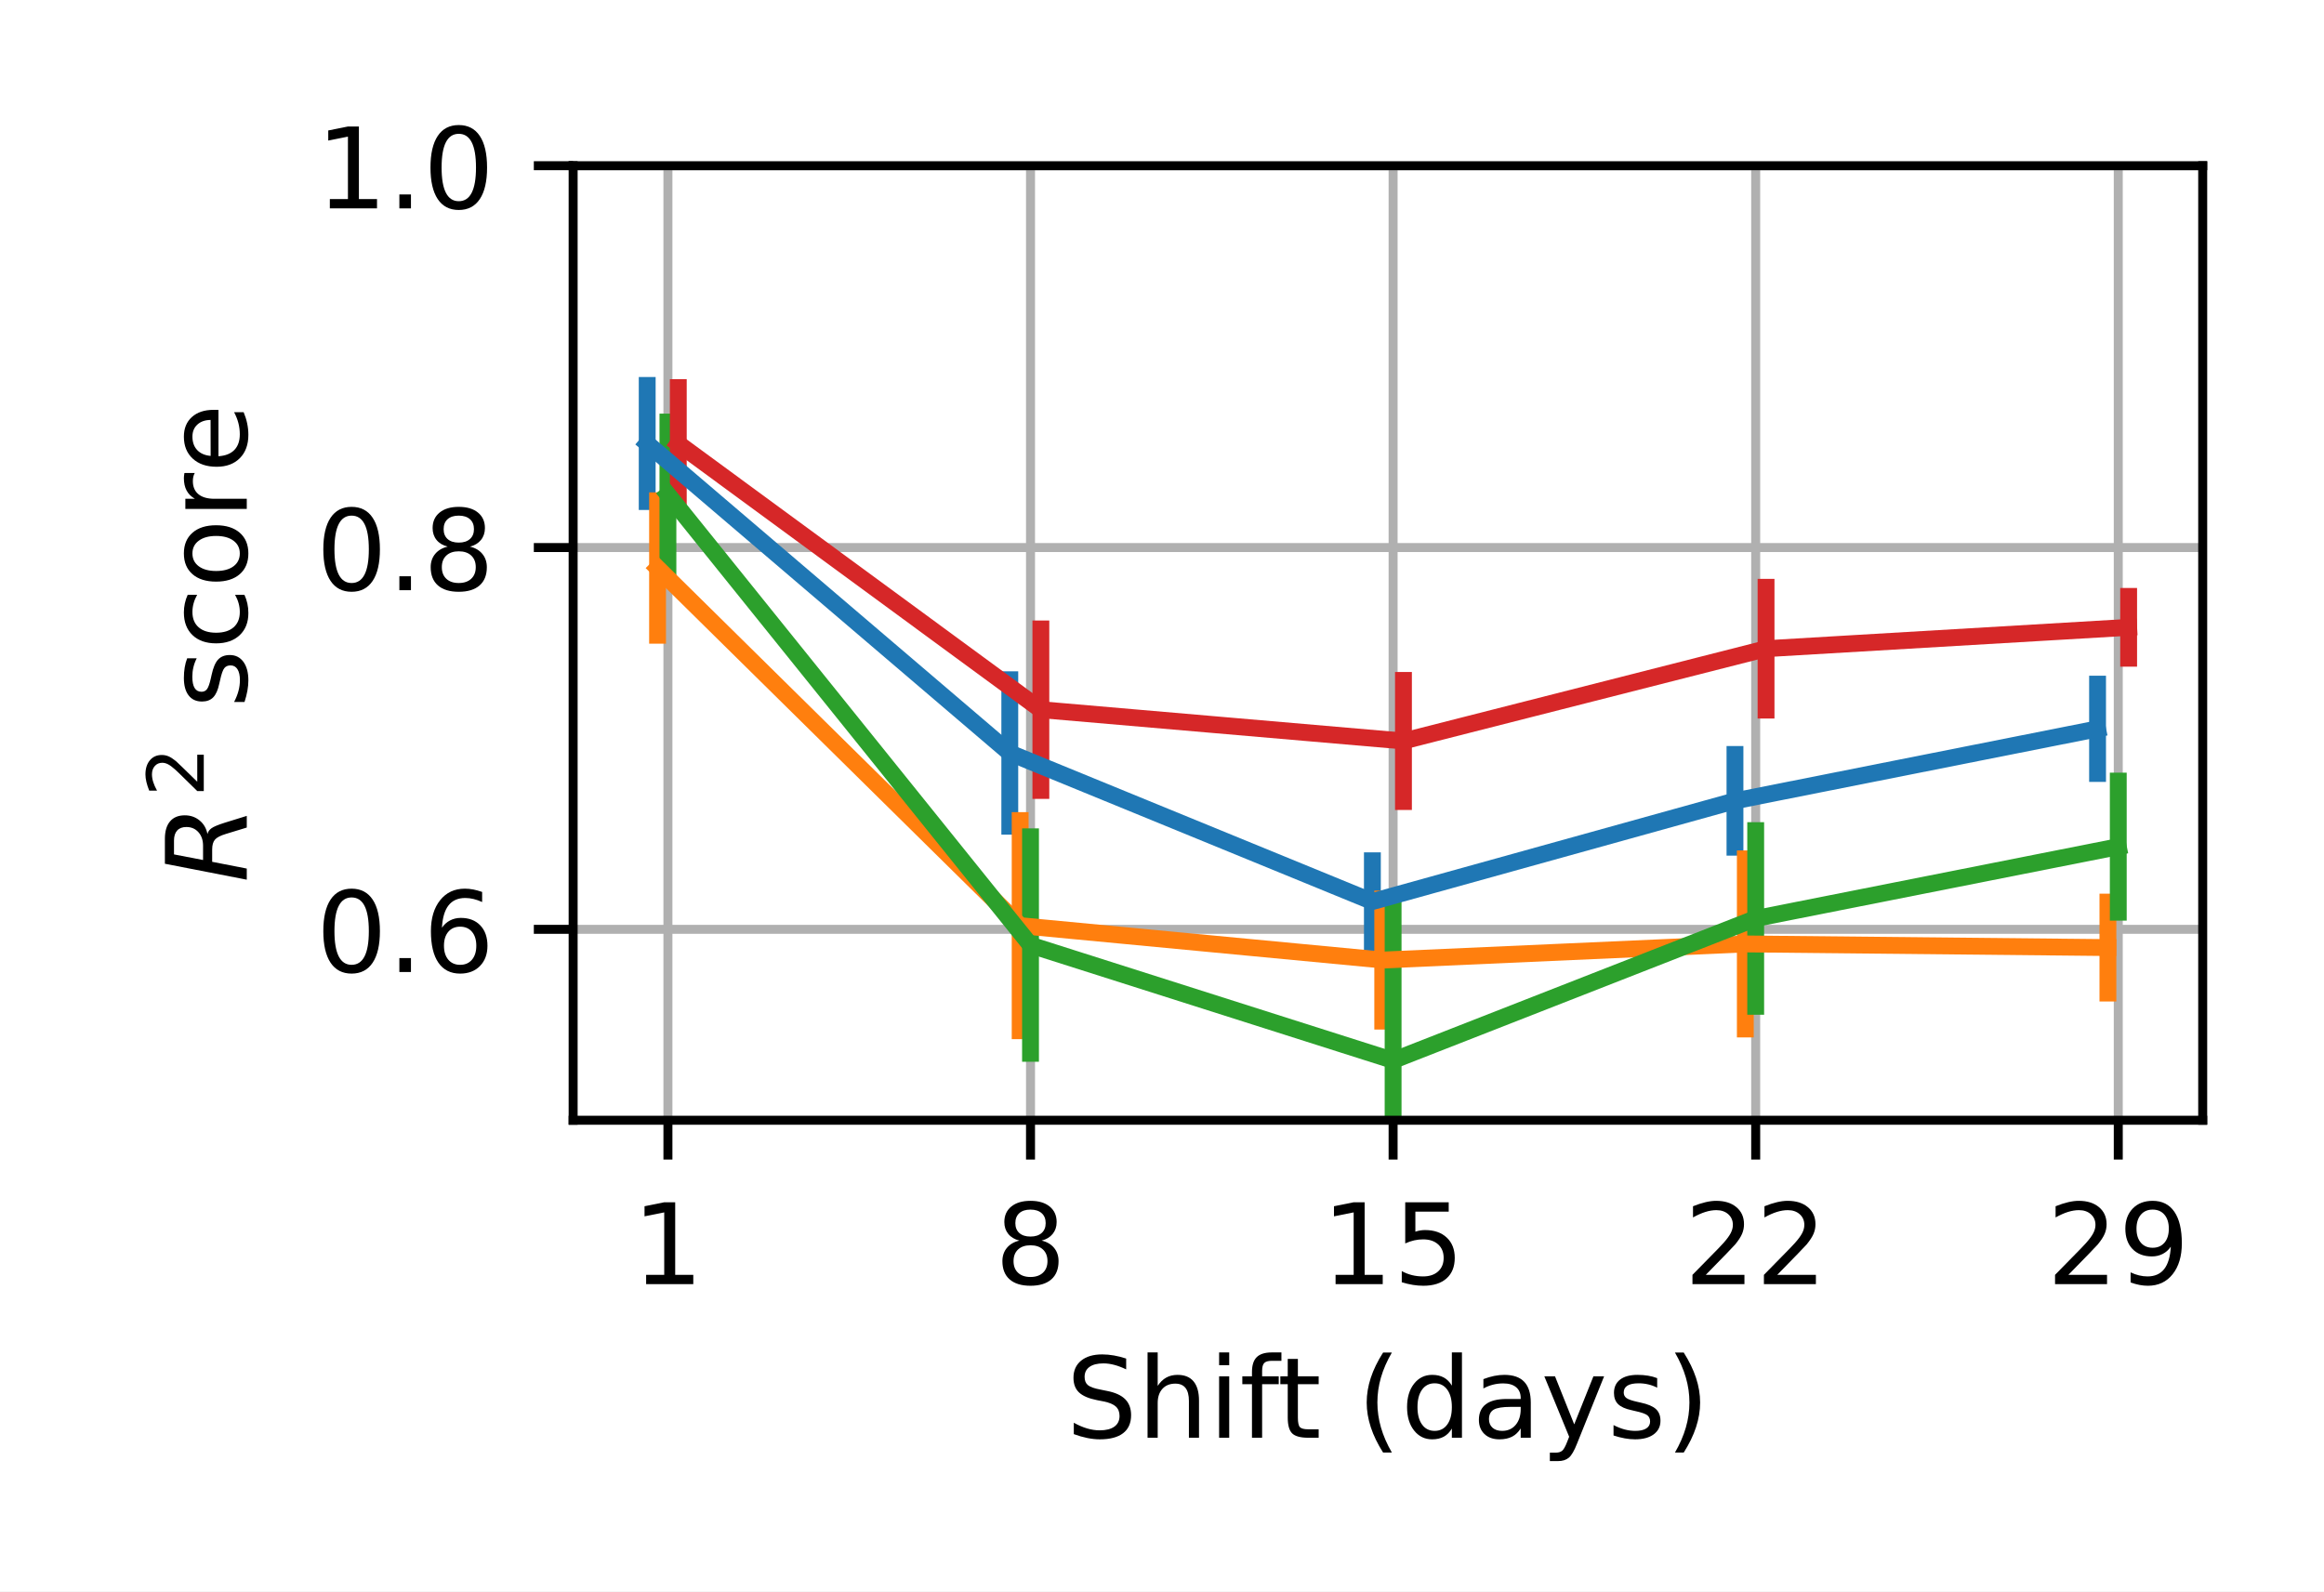
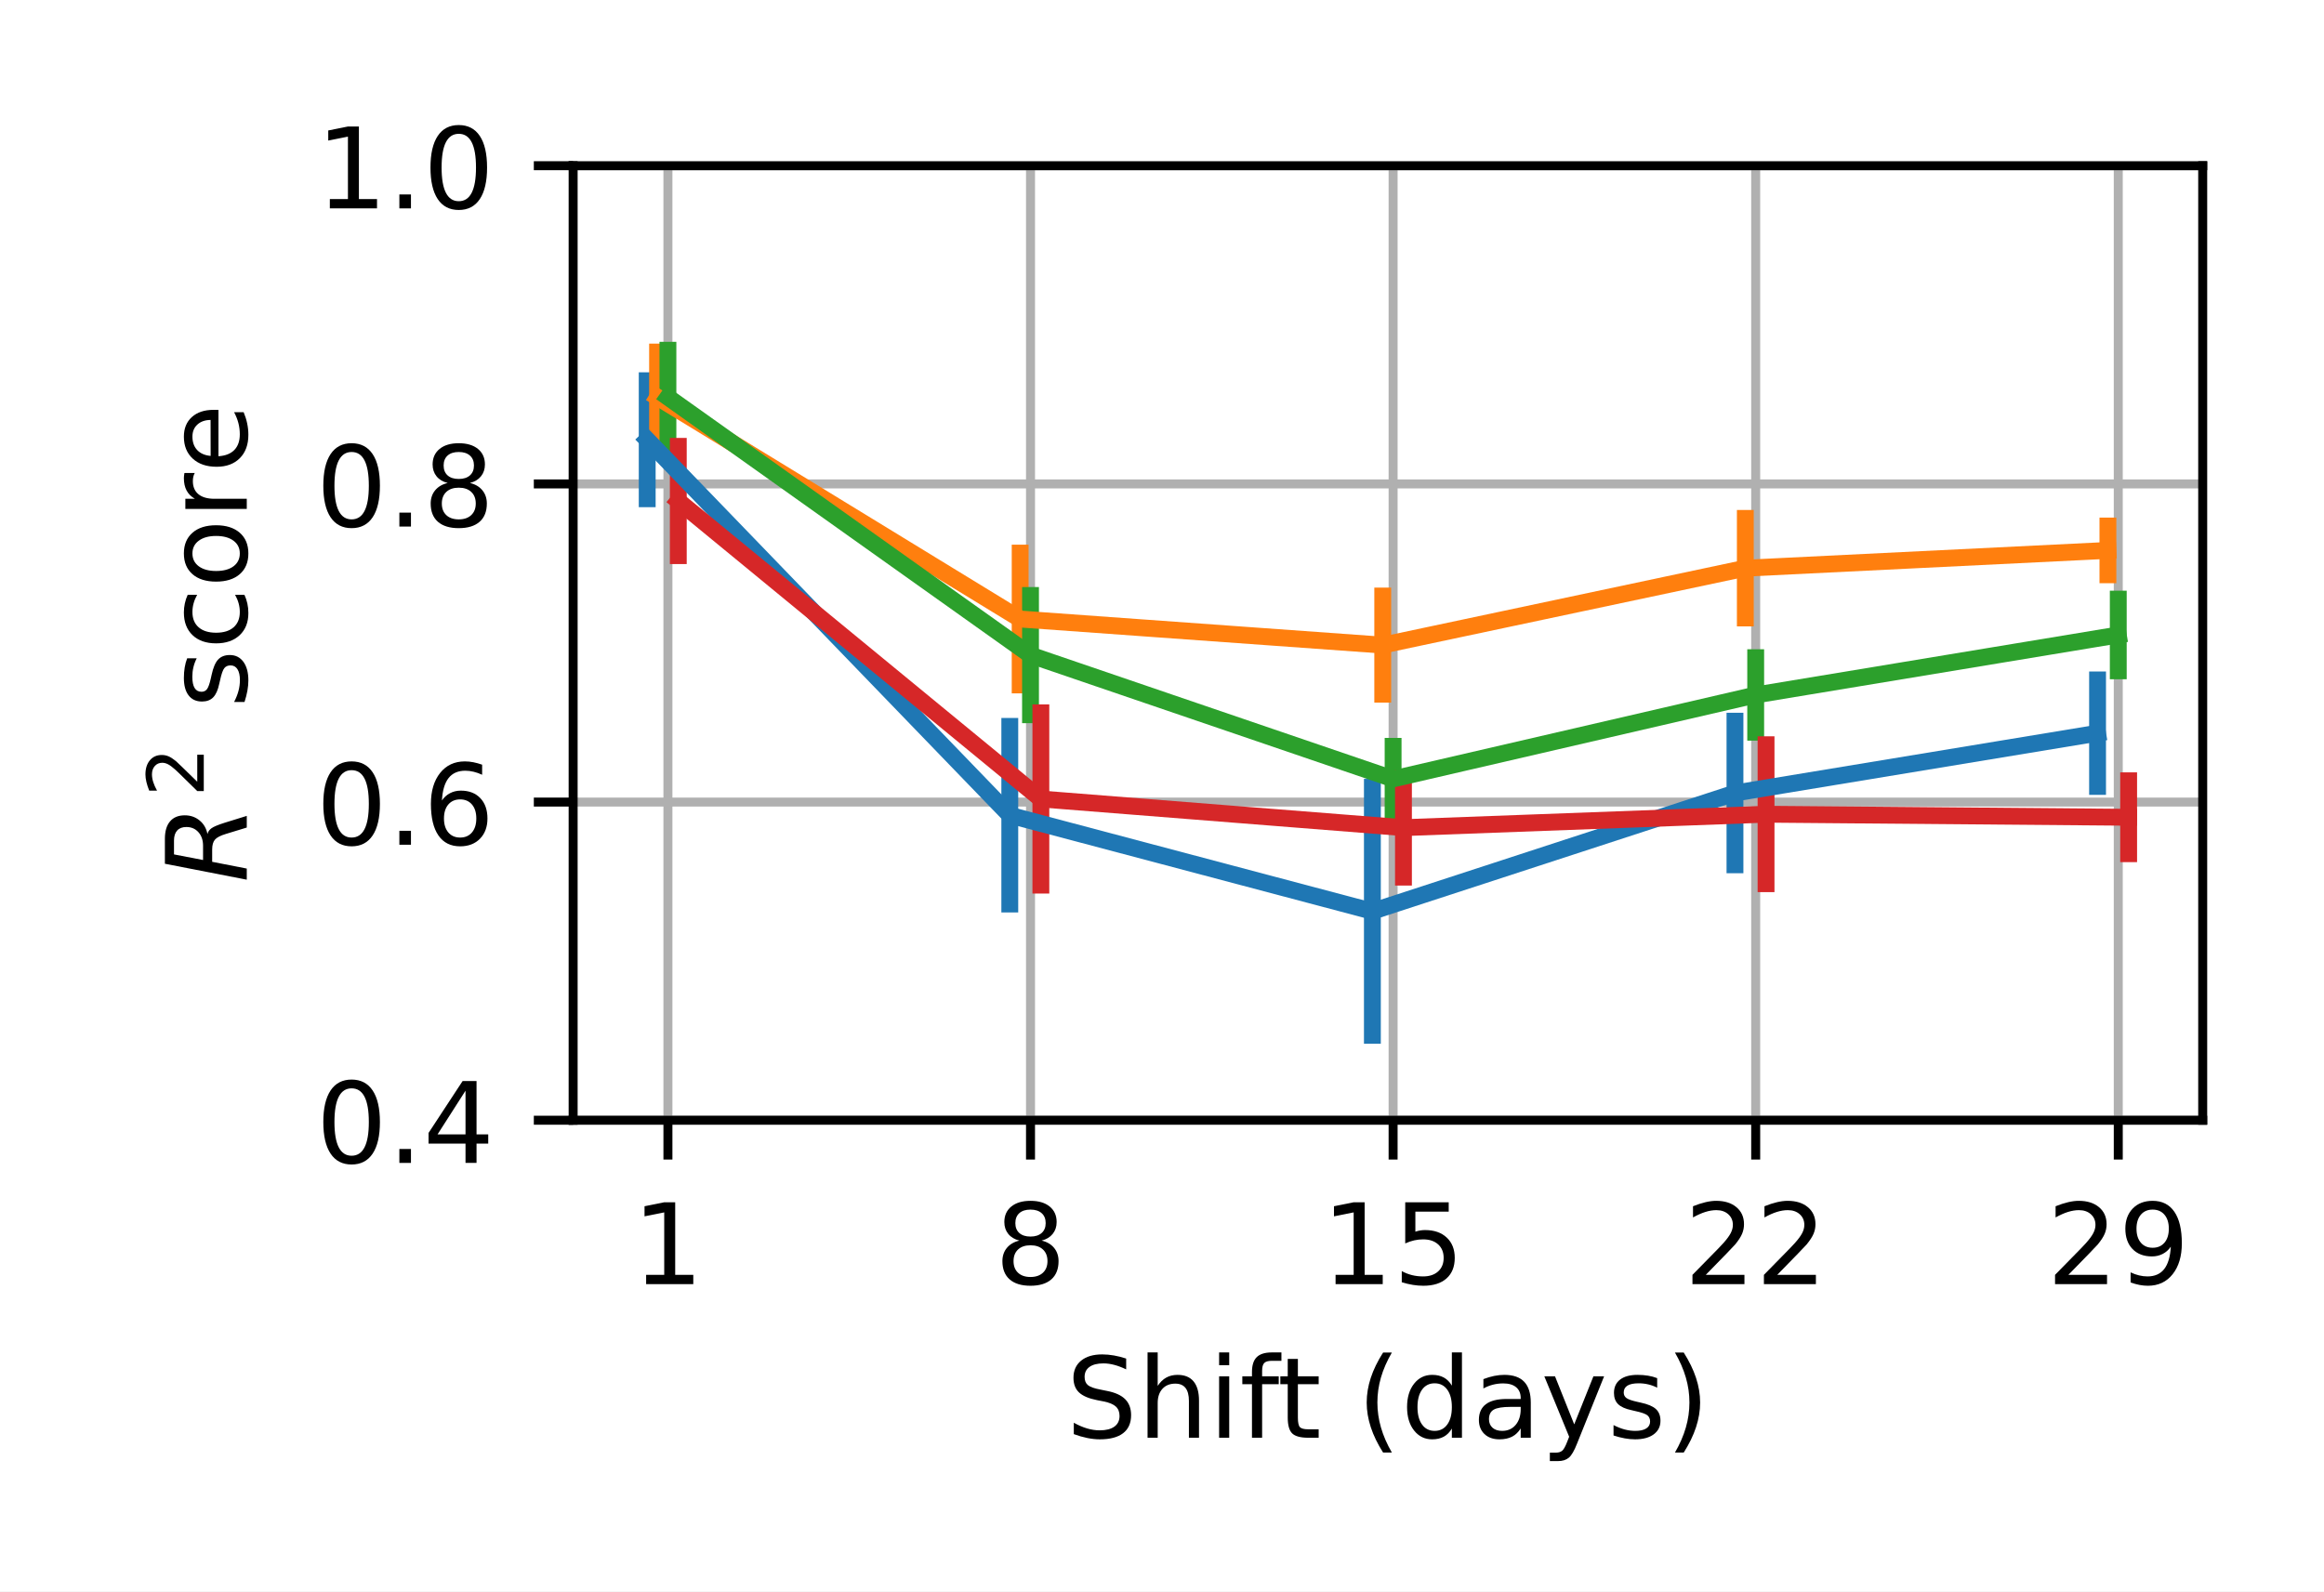
<svg xmlns="http://www.w3.org/2000/svg" xmlns:xlink="http://www.w3.org/1999/xlink" height="141.732pt" version="1.1" viewBox="0 0 206.929 141.732" width="206.929pt">
  <defs>
    <style type="text/css">*{stroke-linecap:butt;stroke-linejoin:round;}</style>
  </defs>
  <g id="figure_1">
    <g id="patch_1">
      <path d="M 0 141.732  L 206.929 141.732  L 206.929 0  L 0 0  z " style="fill:#ffffff;" />
    </g>
    <g id="axes_1">
      <g id="patch_2">
        <path d="M 51.032 99.772  L 196.129 99.772  L 196.129 14.76  L 51.032 14.76  z " style="fill:#ffffff;" />
      </g>
      <g id="matplotlib.axis_1">
        <g id="xtick_1">
          <g id="line2d_1">
-             <path clip-path="url(#p88f345017f)" d="M 59.472 99.772  L 59.472 14.76  " style="fill:none;stroke:#b0b0b0;stroke-linecap:square;stroke-width:0.8;" />
+             <path clip-path="url(#pc7d1a61926)" d="M 59.472 99.772  L 59.472 14.76  " style="fill:none;stroke:#b0b0b0;stroke-linecap:square;stroke-width:0.8;" />
          </g>
          <g id="line2d_2">
            <defs>
-               <path d="M 0 0  L 0 3.5  " id="m14a8cec71d" style="stroke:#000000;stroke-width:0.8;" />
+               <path d="M 0 0  L 0 3.5  " id="mc1311c2b1c" style="stroke:#000000;stroke-width:0.8;" />
            </defs>
            <g>
-               <use style="stroke:#000000;stroke-width:0.8;" x="59.472" xlink:href="#m14a8cec71d" y="99.772" />
+               <use style="stroke:#000000;stroke-width:0.8;" x="59.472" xlink:href="#mc1311c2b1c" y="99.772" />
            </g>
          </g>
          <g id="text_1">
            <g transform="translate(56.29092 114.3707)scale(0.1 -0.1)">
              <defs>
                <path d="M 794 531  L 1825 531  L 1825 4091  L 703 3866  L 703 4441  L 1819 4666  L 2450 4666  L 2450 531  L 3481 531  L 3481 0  L 794 0  L 794 531  z " id="DejaVuSans-31" transform="scale(0.015625)" />
              </defs>
              <use xlink:href="#DejaVuSans-31" />
            </g>
          </g>
        </g>
        <g id="xtick_2">
          <g id="line2d_3">
-             <path clip-path="url(#p88f345017f)" d="M 91.757 99.772  L 91.757 14.76  " style="fill:none;stroke:#b0b0b0;stroke-linecap:square;stroke-width:0.8;" />
+             <path clip-path="url(#pc7d1a61926)" d="M 91.757 99.772  L 91.757 14.76  " style="fill:none;stroke:#b0b0b0;stroke-linecap:square;stroke-width:0.8;" />
          </g>
          <g id="line2d_4">
            <g>
-               <use style="stroke:#000000;stroke-width:0.8;" x="91.757" xlink:href="#m14a8cec71d" y="99.772" />
+               <use style="stroke:#000000;stroke-width:0.8;" x="91.757" xlink:href="#mc1311c2b1c" y="99.772" />
            </g>
          </g>
          <g id="text_2">
            <g transform="translate(88.57572 114.3707)scale(0.1 -0.1)">
              <defs>
                <path d="M 2034 2216  Q 1584 2216 1326 1975  Q 1069 1734 1069 1313  Q 1069 891 1326 650  Q 1584 409 2034 409  Q 2484 409 2743 651  Q 3003 894 3003 1313  Q 3003 1734 2745 1975  Q 2488 2216 2034 2216  z M 1403 2484  Q 997 2584 770 2862  Q 544 3141 544 3541  Q 544 4100 942 4425  Q 1341 4750 2034 4750  Q 2731 4750 3128 4425  Q 3525 4100 3525 3541  Q 3525 3141 3298 2862  Q 3072 2584 2669 2484  Q 3125 2378 3379 2068  Q 3634 1759 3634 1313  Q 3634 634 3220 271  Q 2806 -91 2034 -91  Q 1263 -91 848 271  Q 434 634 434 1313  Q 434 1759 690 2068  Q 947 2378 1403 2484  z M 1172 3481  Q 1172 3119 1398 2916  Q 1625 2713 2034 2713  Q 2441 2713 2670 2916  Q 2900 3119 2900 3481  Q 2900 3844 2670 4047  Q 2441 4250 2034 4250  Q 1625 4250 1398 4047  Q 1172 3844 1172 3481  z " id="DejaVuSans-38" transform="scale(0.015625)" />
              </defs>
              <use xlink:href="#DejaVuSans-38" />
            </g>
          </g>
        </g>
        <g id="xtick_3">
          <g id="line2d_5">
-             <path clip-path="url(#p88f345017f)" d="M 124.042 99.772  L 124.042 14.76  " style="fill:none;stroke:#b0b0b0;stroke-linecap:square;stroke-width:0.8;" />
+             <path clip-path="url(#pc7d1a61926)" d="M 124.042 99.772  L 124.042 14.76  " style="fill:none;stroke:#b0b0b0;stroke-linecap:square;stroke-width:0.8;" />
          </g>
          <g id="line2d_6">
            <g>
-               <use style="stroke:#000000;stroke-width:0.8;" x="124.042" xlink:href="#m14a8cec71d" y="99.772" />
+               <use style="stroke:#000000;stroke-width:0.8;" x="124.042" xlink:href="#mc1311c2b1c" y="99.772" />
            </g>
          </g>
          <g id="text_3">
            <g transform="translate(117.6793 114.3707)scale(0.1 -0.1)">
              <defs>
                <path d="M 691 4666  L 3169 4666  L 3169 4134  L 1269 4134  L 1269 2991  Q 1406 3038 1543 3061  Q 1681 3084 1819 3084  Q 2600 3084 3056 2656  Q 3513 2228 3513 1497  Q 3513 744 3044 326  Q 2575 -91 1722 -91  Q 1428 -91 1123 -41  Q 819 9 494 109  L 494 744  Q 775 591 1075 516  Q 1375 441 1709 441  Q 2250 441 2565 725  Q 2881 1009 2881 1497  Q 2881 1984 2565 2268  Q 2250 2553 1709 2553  Q 1456 2553 1204 2497  Q 953 2441 691 2322  L 691 4666  z " id="DejaVuSans-35" transform="scale(0.015625)" />
              </defs>
              <use xlink:href="#DejaVuSans-31" />
              <use x="63.623" xlink:href="#DejaVuSans-35" />
            </g>
          </g>
        </g>
        <g id="xtick_4">
          <g id="line2d_7">
-             <path clip-path="url(#p88f345017f)" d="M 156.327 99.772  L 156.327 14.76  " style="fill:none;stroke:#b0b0b0;stroke-linecap:square;stroke-width:0.8;" />
+             <path clip-path="url(#pc7d1a61926)" d="M 156.327 99.772  L 156.327 14.76  " style="fill:none;stroke:#b0b0b0;stroke-linecap:square;stroke-width:0.8;" />
          </g>
          <g id="line2d_8">
            <g>
-               <use style="stroke:#000000;stroke-width:0.8;" x="156.327" xlink:href="#m14a8cec71d" y="99.772" />
+               <use style="stroke:#000000;stroke-width:0.8;" x="156.327" xlink:href="#mc1311c2b1c" y="99.772" />
            </g>
          </g>
          <g id="text_4">
            <g transform="translate(149.9641 114.3707)scale(0.1 -0.1)">
              <defs>
                <path d="M 1228 531  L 3431 531  L 3431 0  L 469 0  L 469 531  Q 828 903 1448 1529  Q 2069 2156 2228 2338  Q 2531 2678 2651 2914  Q 2772 3150 2772 3378  Q 2772 3750 2511 3984  Q 2250 4219 1831 4219  Q 1534 4219 1204 4116  Q 875 4013 500 3803  L 500 4441  Q 881 4594 1212 4672  Q 1544 4750 1819 4750  Q 2544 4750 2975 4387  Q 3406 4025 3406 3419  Q 3406 3131 3298 2873  Q 3191 2616 2906 2266  Q 2828 2175 2409 1742  Q 1991 1309 1228 531  z " id="DejaVuSans-32" transform="scale(0.015625)" />
              </defs>
              <use xlink:href="#DejaVuSans-32" />
              <use x="63.623" xlink:href="#DejaVuSans-32" />
            </g>
          </g>
        </g>
        <g id="xtick_5">
          <g id="line2d_9">
-             <path clip-path="url(#p88f345017f)" d="M 188.611 99.772  L 188.611 14.76  " style="fill:none;stroke:#b0b0b0;stroke-linecap:square;stroke-width:0.8;" />
+             <path clip-path="url(#pc7d1a61926)" d="M 188.611 99.772  L 188.611 14.76  " style="fill:none;stroke:#b0b0b0;stroke-linecap:square;stroke-width:0.8;" />
          </g>
          <g id="line2d_10">
            <g>
-               <use style="stroke:#000000;stroke-width:0.8;" x="188.611" xlink:href="#m14a8cec71d" y="99.772" />
+               <use style="stroke:#000000;stroke-width:0.8;" x="188.611" xlink:href="#mc1311c2b1c" y="99.772" />
            </g>
          </g>
          <g id="text_5">
            <g transform="translate(182.2489 114.3707)scale(0.1 -0.1)">
              <defs>
                <path d="M 703 97  L 703 672  Q 941 559 1184 500  Q 1428 441 1663 441  Q 2288 441 2617 861  Q 2947 1281 2994 2138  Q 2813 1869 2534 1725  Q 2256 1581 1919 1581  Q 1219 1581 811 2004  Q 403 2428 403 3163  Q 403 3881 828 4315  Q 1253 4750 1959 4750  Q 2769 4750 3195 4129  Q 3622 3509 3622 2328  Q 3622 1225 3098 567  Q 2575 -91 1691 -91  Q 1453 -91 1209 -44  Q 966 3 703 97  z M 1959 2075  Q 2384 2075 2632 2365  Q 2881 2656 2881 3163  Q 2881 3666 2632 3958  Q 2384 4250 1959 4250  Q 1534 4250 1286 3958  Q 1038 3666 1038 3163  Q 1038 2656 1286 2365  Q 1534 2075 1959 2075  z " id="DejaVuSans-39" transform="scale(0.015625)" />
              </defs>
              <use xlink:href="#DejaVuSans-32" />
              <use x="63.623" xlink:href="#DejaVuSans-39" />
            </g>
          </g>
        </g>
        <g id="text_6">
          <g transform="translate(94.92275 128.0488)scale(0.1 -0.1)">
            <defs>
              <path d="M 3425 4513  L 3425 3897  Q 3066 4069 2747 4153  Q 2428 4238 2131 4238  Q 1616 4238 1336 4038  Q 1056 3838 1056 3469  Q 1056 3159 1242 3001  Q 1428 2844 1947 2747  L 2328 2669  Q 3034 2534 3370 2195  Q 3706 1856 3706 1288  Q 3706 609 3251 259  Q 2797 -91 1919 -91  Q 1588 -91 1214 -16  Q 841 59 441 206  L 441 856  Q 825 641 1194 531  Q 1563 422 1919 422  Q 2459 422 2753 634  Q 3047 847 3047 1241  Q 3047 1584 2836 1778  Q 2625 1972 2144 2069  L 1759 2144  Q 1053 2284 737 2584  Q 422 2884 422 3419  Q 422 4038 858 4394  Q 1294 4750 2059 4750  Q 2388 4750 2728 4690  Q 3069 4631 3425 4513  z " id="DejaVuSans-53" transform="scale(0.015625)" />
              <path d="M 3513 2113  L 3513 0  L 2938 0  L 2938 2094  Q 2938 2591 2744 2837  Q 2550 3084 2163 3084  Q 1697 3084 1428 2787  Q 1159 2491 1159 1978  L 1159 0  L 581 0  L 581 4863  L 1159 4863  L 1159 2956  Q 1366 3272 1645 3428  Q 1925 3584 2291 3584  Q 2894 3584 3203 3211  Q 3513 2838 3513 2113  z " id="DejaVuSans-68" transform="scale(0.015625)" />
              <path d="M 603 3500  L 1178 3500  L 1178 0  L 603 0  L 603 3500  z M 603 4863  L 1178 4863  L 1178 4134  L 603 4134  L 603 4863  z " id="DejaVuSans-69" transform="scale(0.015625)" />
              <path d="M 2375 4863  L 2375 4384  L 1825 4384  Q 1516 4384 1395 4259  Q 1275 4134 1275 3809  L 1275 3500  L 2222 3500  L 2222 3053  L 1275 3053  L 1275 0  L 697 0  L 697 3053  L 147 3053  L 147 3500  L 697 3500  L 697 3744  Q 697 4328 969 4595  Q 1241 4863 1831 4863  L 2375 4863  z " id="DejaVuSans-66" transform="scale(0.015625)" />
              <path d="M 1172 4494  L 1172 3500  L 2356 3500  L 2356 3053  L 1172 3053  L 1172 1153  Q 1172 725 1289 603  Q 1406 481 1766 481  L 2356 481  L 2356 0  L 1766 0  Q 1100 0 847 248  Q 594 497 594 1153  L 594 3053  L 172 3053  L 172 3500  L 594 3500  L 594 4494  L 1172 4494  z " id="DejaVuSans-74" transform="scale(0.015625)" />
              <path id="DejaVuSans-20" transform="scale(0.015625)" />
              <path d="M 1984 4856  Q 1566 4138 1362 3434  Q 1159 2731 1159 2009  Q 1159 1288 1364 580  Q 1569 -128 1984 -844  L 1484 -844  Q 1016 -109 783 600  Q 550 1309 550 2009  Q 550 2706 781 3412  Q 1013 4119 1484 4856  L 1984 4856  z " id="DejaVuSans-28" transform="scale(0.015625)" />
              <path d="M 2906 2969  L 2906 4863  L 3481 4863  L 3481 0  L 2906 0  L 2906 525  Q 2725 213 2448 61  Q 2172 -91 1784 -91  Q 1150 -91 751 415  Q 353 922 353 1747  Q 353 2572 751 3078  Q 1150 3584 1784 3584  Q 2172 3584 2448 3432  Q 2725 3281 2906 2969  z M 947 1747  Q 947 1113 1208 752  Q 1469 391 1925 391  Q 2381 391 2643 752  Q 2906 1113 2906 1747  Q 2906 2381 2643 2742  Q 2381 3103 1925 3103  Q 1469 3103 1208 2742  Q 947 2381 947 1747  z " id="DejaVuSans-64" transform="scale(0.015625)" />
              <path d="M 2194 1759  Q 1497 1759 1228 1600  Q 959 1441 959 1056  Q 959 750 1161 570  Q 1363 391 1709 391  Q 2188 391 2477 730  Q 2766 1069 2766 1631  L 2766 1759  L 2194 1759  z M 3341 1997  L 3341 0  L 2766 0  L 2766 531  Q 2569 213 2275 61  Q 1981 -91 1556 -91  Q 1019 -91 701 211  Q 384 513 384 1019  Q 384 1609 779 1909  Q 1175 2209 1959 2209  L 2766 2209  L 2766 2266  Q 2766 2663 2505 2880  Q 2244 3097 1772 3097  Q 1472 3097 1187 3025  Q 903 2953 641 2809  L 641 3341  Q 956 3463 1253 3523  Q 1550 3584 1831 3584  Q 2591 3584 2966 3190  Q 3341 2797 3341 1997  z " id="DejaVuSans-61" transform="scale(0.015625)" />
              <path d="M 2059 -325  Q 1816 -950 1584 -1140  Q 1353 -1331 966 -1331  L 506 -1331  L 506 -850  L 844 -850  Q 1081 -850 1212 -737  Q 1344 -625 1503 -206  L 1606 56  L 191 3500  L 800 3500  L 1894 763  L 2988 3500  L 3597 3500  L 2059 -325  z " id="DejaVuSans-79" transform="scale(0.015625)" />
              <path d="M 2834 3397  L 2834 2853  Q 2591 2978 2328 3040  Q 2066 3103 1784 3103  Q 1356 3103 1142 2972  Q 928 2841 928 2578  Q 928 2378 1081 2264  Q 1234 2150 1697 2047  L 1894 2003  Q 2506 1872 2764 1633  Q 3022 1394 3022 966  Q 3022 478 2636 193  Q 2250 -91 1575 -91  Q 1294 -91 989 -36  Q 684 19 347 128  L 347 722  Q 666 556 975 473  Q 1284 391 1588 391  Q 1994 391 2212 530  Q 2431 669 2431 922  Q 2431 1156 2273 1281  Q 2116 1406 1581 1522  L 1381 1569  Q 847 1681 609 1914  Q 372 2147 372 2553  Q 372 3047 722 3315  Q 1072 3584 1716 3584  Q 2034 3584 2315 3537  Q 2597 3491 2834 3397  z " id="DejaVuSans-73" transform="scale(0.015625)" />
              <path d="M 513 4856  L 1013 4856  Q 1481 4119 1714 3412  Q 1947 2706 1947 2009  Q 1947 1309 1714 600  Q 1481 -109 1013 -844  L 513 -844  Q 928 -128 1133 580  Q 1338 1288 1338 2009  Q 1338 2731 1133 3434  Q 928 4138 513 4856  z " id="DejaVuSans-29" transform="scale(0.015625)" />
            </defs>
            <use xlink:href="#DejaVuSans-53" />
            <use x="63.477" xlink:href="#DejaVuSans-68" />
            <use x="126.855" xlink:href="#DejaVuSans-69" />
            <use x="154.639" xlink:href="#DejaVuSans-66" />
            <use x="188.094" xlink:href="#DejaVuSans-74" />
            <use x="227.303" xlink:href="#DejaVuSans-20" />
            <use x="259.09" xlink:href="#DejaVuSans-28" />
            <use x="298.104" xlink:href="#DejaVuSans-64" />
            <use x="361.58" xlink:href="#DejaVuSans-61" />
            <use x="422.859" xlink:href="#DejaVuSans-79" />
            <use x="482.039" xlink:href="#DejaVuSans-73" />
            <use x="534.139" xlink:href="#DejaVuSans-29" />
          </g>
        </g>
      </g>
      <g id="matplotlib.axis_2">
        <g id="ytick_1">
          <g id="line2d_11">
-             <path clip-path="url(#p88f345017f)" d="M 51.032 82.77  L 196.129 82.77  " style="fill:none;stroke:#b0b0b0;stroke-linecap:square;stroke-width:0.8;" />
+             <path clip-path="url(#pc7d1a61926)" d="M 51.032 99.772  L 196.129 99.772  " style="fill:none;stroke:#b0b0b0;stroke-linecap:square;stroke-width:0.8;" />
          </g>
          <g id="line2d_12">
            <defs>
-               <path d="M 0 0  L -3.5 0  " id="m2d286cc669" style="stroke:#000000;stroke-width:0.8;" />
+               <path d="M 0 0  L -3.5 0  " id="m4febc2266a" style="stroke:#000000;stroke-width:0.8;" />
            </defs>
            <g>
-               <use style="stroke:#000000;stroke-width:0.8;" x="51.032" xlink:href="#m2d286cc669" y="82.77" />
+               <use style="stroke:#000000;stroke-width:0.8;" x="51.032" xlink:href="#m4febc2266a" y="99.772" />
            </g>
          </g>
          <g id="text_7">
-             <g transform="translate(28.12888 86.56905)scale(0.1 -0.1)">
+             <g transform="translate(28.12888 103.5715)scale(0.1 -0.1)">
              <defs>
                <path d="M 2034 4250  Q 1547 4250 1301 3770  Q 1056 3291 1056 2328  Q 1056 1369 1301 889  Q 1547 409 2034 409  Q 2525 409 2770 889  Q 3016 1369 3016 2328  Q 3016 3291 2770 3770  Q 2525 4250 2034 4250  z M 2034 4750  Q 2819 4750 3233 4129  Q 3647 3509 3647 2328  Q 3647 1150 3233 529  Q 2819 -91 2034 -91  Q 1250 -91 836 529  Q 422 1150 422 2328  Q 422 3509 836 4129  Q 1250 4750 2034 4750  z " id="DejaVuSans-30" transform="scale(0.015625)" />
                <path d="M 684 794  L 1344 794  L 1344 0  L 684 0  L 684 794  z " id="DejaVuSans-2e" transform="scale(0.015625)" />
+                 <path d="M 2419 4116  L 825 1625  L 2419 1625  L 2419 4116  z M 2253 4666  L 3047 4666  L 3047 1625  L 3713 1625  L 3713 1100  L 3047 1100  L 3047 0  L 2419 0  L 2419 1100  L 313 1100  L 313 1709  L 2253 4666  z " id="DejaVuSans-34" transform="scale(0.015625)" />
+               </defs>
+               <use xlink:href="#DejaVuSans-30" />
+               <use x="63.623" xlink:href="#DejaVuSans-2e" />
+               <use x="95.41" xlink:href="#DejaVuSans-34" />
+             </g>
+           </g>
+         </g>
+         <g id="ytick_2">
+           <g id="line2d_13">
+             <path clip-path="url(#pc7d1a61926)" d="M 51.032 71.435  L 196.129 71.435  " style="fill:none;stroke:#b0b0b0;stroke-linecap:square;stroke-width:0.8;" />
+           </g>
+           <g id="line2d_14">
+             <g>
+               <use style="stroke:#000000;stroke-width:0.8;" x="51.032" xlink:href="#m4febc2266a" y="71.435" />
+             </g>
+           </g>
+           <g id="text_8">
+             <g transform="translate(28.12888 75.23407)scale(0.1 -0.1)">
+               <defs>
                <path d="M 2113 2584  Q 1688 2584 1439 2293  Q 1191 2003 1191 1497  Q 1191 994 1439 701  Q 1688 409 2113 409  Q 2538 409 2786 701  Q 3034 994 3034 1497  Q 3034 2003 2786 2293  Q 2538 2584 2113 2584  z M 3366 4563  L 3366 3988  Q 3128 4100 2886 4159  Q 2644 4219 2406 4219  Q 1781 4219 1451 3797  Q 1122 3375 1075 2522  Q 1259 2794 1537 2939  Q 1816 3084 2150 3084  Q 2853 3084 3261 2657  Q 3669 2231 3669 1497  Q 3669 778 3244 343  Q 2819 -91 2113 -91  Q 1303 -91 875 529  Q 447 1150 447 2328  Q 447 3434 972 4092  Q 1497 4750 2381 4750  Q 2619 4750 2861 4703  Q 3103 4656 3366 4563  z " id="DejaVuSans-36" transform="scale(0.015625)" />
              </defs>
              <use xlink:href="#DejaVuSans-30" />
              <use x="63.623" xlink:href="#DejaVuSans-2e" />
              <use x="95.41" xlink:href="#DejaVuSans-36" />
            </g>
          </g>
        </g>
-         <g id="ytick_2">
-           <g id="line2d_13">
-             <path clip-path="url(#p88f345017f)" d="M 51.032 48.765  L 196.129 48.765  " style="fill:none;stroke:#b0b0b0;stroke-linecap:square;stroke-width:0.8;" />
-           </g>
-           <g id="line2d_14">
-             <g>
-               <use style="stroke:#000000;stroke-width:0.8;" x="51.032" xlink:href="#m2d286cc669" y="48.765" />
-             </g>
-           </g>
-           <g id="text_8">
-             <g transform="translate(28.12888 52.56413)scale(0.1 -0.1)">
+         <g id="ytick_3">
+           <g id="line2d_15">
+             <path clip-path="url(#pc7d1a61926)" d="M 51.032 43.097  L 196.129 43.097  " style="fill:none;stroke:#b0b0b0;stroke-linecap:square;stroke-width:0.8;" />
+           </g>
+           <g id="line2d_16">
+             <g>
+               <use style="stroke:#000000;stroke-width:0.8;" x="51.032" xlink:href="#m4febc2266a" y="43.097" />
+             </g>
+           </g>
+           <g id="text_9">
+             <g transform="translate(28.12888 46.89665)scale(0.1 -0.1)">
              <use xlink:href="#DejaVuSans-30" />
              <use x="63.623" xlink:href="#DejaVuSans-2e" />
              <use x="95.41" xlink:href="#DejaVuSans-38" />
            </g>
          </g>
        </g>
-         <g id="ytick_3">
-           <g id="line2d_15">
-             <path clip-path="url(#p88f345017f)" d="M 51.032 14.76  L 196.129 14.76  " style="fill:none;stroke:#b0b0b0;stroke-linecap:square;stroke-width:0.8;" />
-           </g>
-           <g id="line2d_16">
-             <g>
-               <use style="stroke:#000000;stroke-width:0.8;" x="51.032" xlink:href="#m2d286cc669" y="14.76" />
-             </g>
-           </g>
-           <g id="text_9">
+         <g id="ytick_4">
+           <g id="line2d_17">
+             <path clip-path="url(#pc7d1a61926)" d="M 51.032 14.76  L 196.129 14.76  " style="fill:none;stroke:#b0b0b0;stroke-linecap:square;stroke-width:0.8;" />
+           </g>
+           <g id="line2d_18">
+             <g>
+               <use style="stroke:#000000;stroke-width:0.8;" x="51.032" xlink:href="#m4febc2266a" y="14.76" />
+             </g>
+           </g>
+           <g id="text_10">
            <g transform="translate(28.12888 18.55922)scale(0.1 -0.1)">
              <use xlink:href="#DejaVuSans-31" />
              <use x="63.623" xlink:href="#DejaVuSans-2e" />
              <use x="95.41" xlink:href="#DejaVuSans-30" />
            </g>
          </g>
        </g>
-         <g id="text_10">
+         <g id="text_11">
          <g transform="translate(22.04919 78.61614)rotate(-90)scale(0.1 -0.1)">
            <defs>
              <path d="M 1613 4147  L 1294 2491  L 2106 2491  Q 2584 2491 2879 2755  Q 3175 3019 3175 3444  Q 3175 3784 2976 3965  Q 2778 4147 2406 4147  L 1613 4147  z M 2772 2241  Q 2972 2194 3105 2009  Q 3238 1825 3413 1275  L 3809 0  L 3144 0  L 2778 1197  Q 2638 1659 2453 1815  Q 2269 1972 1888 1972  L 1191 1972  L 806 0  L 172 0  L 1081 4666  L 2503 4666  Q 3150 4666 3495 4373  Q 3841 4081 3841 3531  Q 3841 3044 3547 2687  Q 3253 2331 2772 2241  z " id="DejaVuSans-Oblique-52" transform="scale(0.015625)" />
              <path d="M 3122 3366  L 3122 2828  Q 2878 2963 2633 3030  Q 2388 3097 2138 3097  Q 1578 3097 1268 2742  Q 959 2388 959 1747  Q 959 1106 1268 751  Q 1578 397 2138 397  Q 2388 397 2633 464  Q 2878 531 3122 666  L 3122 134  Q 2881 22 2623 -34  Q 2366 -91 2075 -91  Q 1284 -91 818 406  Q 353 903 353 1747  Q 353 2603 823 3093  Q 1294 3584 2113 3584  Q 2378 3584 2631 3529  Q 2884 3475 3122 3366  z " id="DejaVuSans-63" transform="scale(0.015625)" />
              <path d="M 1959 3097  Q 1497 3097 1228 2736  Q 959 2375 959 1747  Q 959 1119 1226 758  Q 1494 397 1959 397  Q 2419 397 2687 759  Q 2956 1122 2956 1747  Q 2956 2369 2687 2733  Q 2419 3097 1959 3097  z M 1959 3584  Q 2709 3584 3137 3096  Q 3566 2609 3566 1747  Q 3566 888 3137 398  Q 2709 -91 1959 -91  Q 1206 -91 779 398  Q 353 888 353 1747  Q 353 2609 779 3096  Q 1206 3584 1959 3584  z " id="DejaVuSans-6f" transform="scale(0.015625)" />
              <path d="M 2631 2963  Q 2534 3019 2420 3045  Q 2306 3072 2169 3072  Q 1681 3072 1420 2755  Q 1159 2438 1159 1844  L 1159 0  L 581 0  L 581 3500  L 1159 3500  L 1159 2956  Q 1341 3275 1631 3429  Q 1922 3584 2338 3584  Q 2397 3584 2469 3576  Q 2541 3569 2628 3553  L 2631 2963  z " id="DejaVuSans-72" transform="scale(0.015625)" />
              <path d="M 3597 1894  L 3597 1613  L 953 1613  Q 991 1019 1311 708  Q 1631 397 2203 397  Q 2534 397 2845 478  Q 3156 559 3463 722  L 3463 178  Q 3153 47 2828 -22  Q 2503 -91 2169 -91  Q 1331 -91 842 396  Q 353 884 353 1716  Q 353 2575 817 3079  Q 1281 3584 2069 3584  Q 2775 3584 3186 3129  Q 3597 2675 3597 1894  z M 3022 2063  Q 3016 2534 2758 2815  Q 2500 3097 2075 3097  Q 1594 3097 1305 2825  Q 1016 2553 972 2059  L 3022 2063  z " id="DejaVuSans-65" transform="scale(0.015625)" />
            </defs>
            <use transform="translate(0 0.765625)" xlink:href="#DejaVuSans-Oblique-52" />
            <use transform="translate(76.49919 39.04688)scale(0.7)" xlink:href="#DejaVuSans-32" />
            <use transform="translate(123.7697 0.765625)" xlink:href="#DejaVuSans-20" />
            <use transform="translate(155.5568 0.765625)" xlink:href="#DejaVuSans-73" />
            <use transform="translate(207.6564 0.765625)" xlink:href="#DejaVuSans-63" />
            <use transform="translate(262.6369 0.765625)" xlink:href="#DejaVuSans-6f" />
            <use transform="translate(323.8185 0.765625)" xlink:href="#DejaVuSans-72" />
            <use transform="translate(364.9318 0.765625)" xlink:href="#DejaVuSans-65" />
          </g>
        </g>
      </g>
      <g id="LineCollection_1">
-         <path clip-path="url(#p88f345017f)" d="M 57.627 45.418  L 57.627 33.58  " style="fill:none;stroke:#1f77b4;stroke-width:1.5;" />
-         <path clip-path="url(#p88f345017f)" d="M 89.912 74.334  L 89.912 59.791  " style="fill:none;stroke:#1f77b4;stroke-width:1.5;" />
-         <path clip-path="url(#p88f345017f)" d="M 122.197 84.676  L 122.197 75.911  " style="fill:none;stroke:#1f77b4;stroke-width:1.5;" />
-         <path clip-path="url(#p88f345017f)" d="M 154.482 76.206  L 154.482 66.441  " style="fill:none;stroke:#1f77b4;stroke-width:1.5;" />
-         <path clip-path="url(#p88f345017f)" d="M 186.767 69.64  L 186.767 60.178  " style="fill:none;stroke:#1f77b4;stroke-width:1.5;" />
+         <path clip-path="url(#pc7d1a61926)" d="M 57.627 45.173  L 57.627 33.161  " style="fill:none;stroke:#1f77b4;stroke-width:1.5;" />
+         <path clip-path="url(#pc7d1a61926)" d="M 89.912 81.265  L 89.912 63.941  " style="fill:none;stroke:#1f77b4;stroke-width:1.5;" />
+         <path clip-path="url(#pc7d1a61926)" d="M 122.197 92.957  L 122.197 69.368  " style="fill:none;stroke:#1f77b4;stroke-width:1.5;" />
+         <path clip-path="url(#pc7d1a61926)" d="M 154.482 77.775  L 154.482 63.482  " style="fill:none;stroke:#1f77b4;stroke-width:1.5;" />
+         <path clip-path="url(#pc7d1a61926)" d="M 186.767 70.789  L 186.767 59.807  " style="fill:none;stroke:#1f77b4;stroke-width:1.5;" />
      </g>
      <g id="LineCollection_2">
-         <path clip-path="url(#p88f345017f)" d="M 58.55 57.33  L 58.55 43.852  " style="fill:none;stroke:#ff7f0e;stroke-width:1.5;" />
-         <path clip-path="url(#p88f345017f)" d="M 90.835 92.549  L 90.835 72.33  " style="fill:none;stroke:#ff7f0e;stroke-width:1.5;" />
-         <path clip-path="url(#p88f345017f)" d="M 123.119 91.695  L 123.119 79.315  " style="fill:none;stroke:#ff7f0e;stroke-width:1.5;" />
-         <path clip-path="url(#p88f345017f)" d="M 155.404 92.393  L 155.404 75.742  " style="fill:none;stroke:#ff7f0e;stroke-width:1.5;" />
-         <path clip-path="url(#p88f345017f)" d="M 187.689 89.193  L 187.689 79.596  " style="fill:none;stroke:#ff7f0e;stroke-width:1.5;" />
+         <path clip-path="url(#pc7d1a61926)" d="M 58.55 40.167  L 58.55 30.605  " style="fill:none;stroke:#ff7f0e;stroke-width:1.5;" />
+         <path clip-path="url(#pc7d1a61926)" d="M 90.835 61.751  L 90.835 48.512  " style="fill:none;stroke:#ff7f0e;stroke-width:1.5;" />
+         <path clip-path="url(#pc7d1a61926)" d="M 123.119 62.576  L 123.119 52.336  " style="fill:none;stroke:#ff7f0e;stroke-width:1.5;" />
+         <path clip-path="url(#pc7d1a61926)" d="M 155.404 55.789  L 155.404 45.422  " style="fill:none;stroke:#ff7f0e;stroke-width:1.5;" />
+         <path clip-path="url(#pc7d1a61926)" d="M 187.689 51.941  L 187.689 46.099  " style="fill:none;stroke:#ff7f0e;stroke-width:1.5;" />
      </g>
      <g id="LineCollection_3">
-         <path clip-path="url(#p88f345017f)" d="M 59.472 51.255  L 59.472 36.841  " style="fill:none;stroke:#2ca02c;stroke-width:1.5;" />
-         <path clip-path="url(#p88f345017f)" d="M 91.757 94.566  L 91.757 73.778  " style="fill:none;stroke:#2ca02c;stroke-width:1.5;" />
-         <path clip-path="url(#p88f345017f)" d="M 124.042 108.596  L 124.042 80.29  " style="fill:none;stroke:#2ca02c;stroke-width:1.5;" />
-         <path clip-path="url(#p88f345017f)" d="M 156.327 90.378  L 156.327 73.226  " style="fill:none;stroke:#2ca02c;stroke-width:1.5;" />
-         <path clip-path="url(#p88f345017f)" d="M 188.611 81.995  L 188.611 68.817  " style="fill:none;stroke:#2ca02c;stroke-width:1.5;" />
+         <path clip-path="url(#pc7d1a61926)" d="M 59.472 40.309  L 59.472 30.443  " style="fill:none;stroke:#2ca02c;stroke-width:1.5;" />
+         <path clip-path="url(#pc7d1a61926)" d="M 91.757 64.405  L 91.757 52.286  " style="fill:none;stroke:#2ca02c;stroke-width:1.5;" />
+         <path clip-path="url(#pc7d1a61926)" d="M 124.042 73.024  L 124.042 65.719  " style="fill:none;stroke:#2ca02c;stroke-width:1.5;" />
+         <path clip-path="url(#pc7d1a61926)" d="M 156.327 65.965  L 156.327 57.827  " style="fill:none;stroke:#2ca02c;stroke-width:1.5;" />
+         <path clip-path="url(#pc7d1a61926)" d="M 188.611 60.493  L 188.611 52.608  " style="fill:none;stroke:#2ca02c;stroke-width:1.5;" />
      </g>
      <g id="LineCollection_4">
-         <path clip-path="url(#p88f345017f)" d="M 60.395 45.249  L 60.395 33.773  " style="fill:none;stroke:#d62728;stroke-width:1.5;" />
-         <path clip-path="url(#p88f345017f)" d="M 92.679 71.149  L 92.679 55.263  " style="fill:none;stroke:#d62728;stroke-width:1.5;" />
-         <path clip-path="url(#p88f345017f)" d="M 124.964 72.139  L 124.964 59.852  " style="fill:none;stroke:#d62728;stroke-width:1.5;" />
-         <path clip-path="url(#p88f345017f)" d="M 157.249 63.995  L 157.249 51.554  " style="fill:none;stroke:#d62728;stroke-width:1.5;" />
-         <path clip-path="url(#p88f345017f)" d="M 189.534 59.377  L 189.534 52.367  " style="fill:none;stroke:#d62728;stroke-width:1.5;" />
-       </g>
-       <g id="line2d_17">
-         <path clip-path="url(#p88f345017f)" d="M 57.627 39.499  L 89.912 67.063  L 122.197 80.294  L 154.482 71.323  L 186.767 64.909  " style="fill:none;stroke:#1f77b4;stroke-linecap:square;stroke-width:1.5;" />
-       </g>
-       <g id="line2d_18">
-         <path clip-path="url(#p88f345017f)" d="M 58.55 50.591  L 90.835 82.44  L 123.119 85.505  L 155.404 84.068  L 187.689 84.394  " style="fill:none;stroke:#ff7f0e;stroke-linecap:square;stroke-width:1.5;" />
+         <path clip-path="url(#pc7d1a61926)" d="M 60.395 50.235  L 60.395 39.003  " style="fill:none;stroke:#d62728;stroke-width:1.5;" />
+         <path clip-path="url(#pc7d1a61926)" d="M 92.679 79.584  L 92.679 62.735  " style="fill:none;stroke:#d62728;stroke-width:1.5;" />
+         <path clip-path="url(#pc7d1a61926)" d="M 124.964 78.872  L 124.964 68.556  " style="fill:none;stroke:#d62728;stroke-width:1.5;" />
+         <path clip-path="url(#pc7d1a61926)" d="M 157.249 79.454  L 157.249 65.579  " style="fill:none;stroke:#d62728;stroke-width:1.5;" />
+         <path clip-path="url(#pc7d1a61926)" d="M 189.534 76.787  L 189.534 68.79  " style="fill:none;stroke:#d62728;stroke-width:1.5;" />
      </g>
      <g id="line2d_19">
-         <path clip-path="url(#p88f345017f)" d="M 59.472 44.048  L 91.757 84.172  L 124.042 94.443  L 156.327 81.802  L 188.611 75.406  " style="fill:none;stroke:#2ca02c;stroke-linecap:square;stroke-width:1.5;" />
+         <path clip-path="url(#pc7d1a61926)" d="M 57.627 39.167  L 89.912 72.603  L 122.197 81.163  L 154.482 70.628  L 186.767 65.298  " style="fill:none;stroke:#1f77b4;stroke-linecap:square;stroke-width:1.5;" />
      </g>
      <g id="line2d_20">
-         <path clip-path="url(#p88f345017f)" d="M 60.395 39.511  L 92.679 63.206  L 124.964 65.995  L 157.249 57.775  L 189.534 55.872  " style="fill:none;stroke:#d62728;stroke-linecap:square;stroke-width:1.5;" />
+         <path clip-path="url(#pc7d1a61926)" d="M 58.55 35.386  L 90.835 55.132  L 123.119 57.456  L 155.404 50.605  L 187.689 49.02  " style="fill:none;stroke:#ff7f0e;stroke-linecap:square;stroke-width:1.5;" />
+       </g>
+       <g id="line2d_21">
+         <path clip-path="url(#pc7d1a61926)" d="M 59.472 35.376  L 91.757 58.346  L 124.042 69.371  L 156.327 61.896  L 188.611 56.551  " style="fill:none;stroke:#2ca02c;stroke-linecap:square;stroke-width:1.5;" />
+       </g>
+       <g id="line2d_22">
+         <path clip-path="url(#pc7d1a61926)" d="M 60.395 44.619  L 92.679 71.16  L 124.964 73.714  L 157.249 72.516  L 189.534 72.789  " style="fill:none;stroke:#d62728;stroke-linecap:square;stroke-width:1.5;" />
      </g>
      <g id="patch_3">
        <path d="M 51.032 99.772  L 51.032 14.76  " style="fill:none;stroke:#000000;stroke-linecap:square;stroke-linejoin:miter;stroke-width:0.8;" />
      </g>
      <g id="patch_4">
        <path d="M 196.129 99.772  L 196.129 14.76  " style="fill:none;stroke:#000000;stroke-linecap:square;stroke-linejoin:miter;stroke-width:0.8;" />
      </g>
      <g id="patch_5">
        <path d="M 51.032 99.772  L 196.129 99.772  " style="fill:none;stroke:#000000;stroke-linecap:square;stroke-linejoin:miter;stroke-width:0.8;" />
      </g>
      <g id="patch_6">
        <path d="M 51.032 14.76  L 196.129 14.76  " style="fill:none;stroke:#000000;stroke-linecap:square;stroke-linejoin:miter;stroke-width:0.8;" />
      </g>
    </g>
  </g>
  <defs>
-     <clipPath id="p88f345017f">
+     <clipPath id="pc7d1a61926">
      <rect height="85.012" width="145.097" x="51.032" y="14.76" />
    </clipPath>
  </defs>
</svg>
